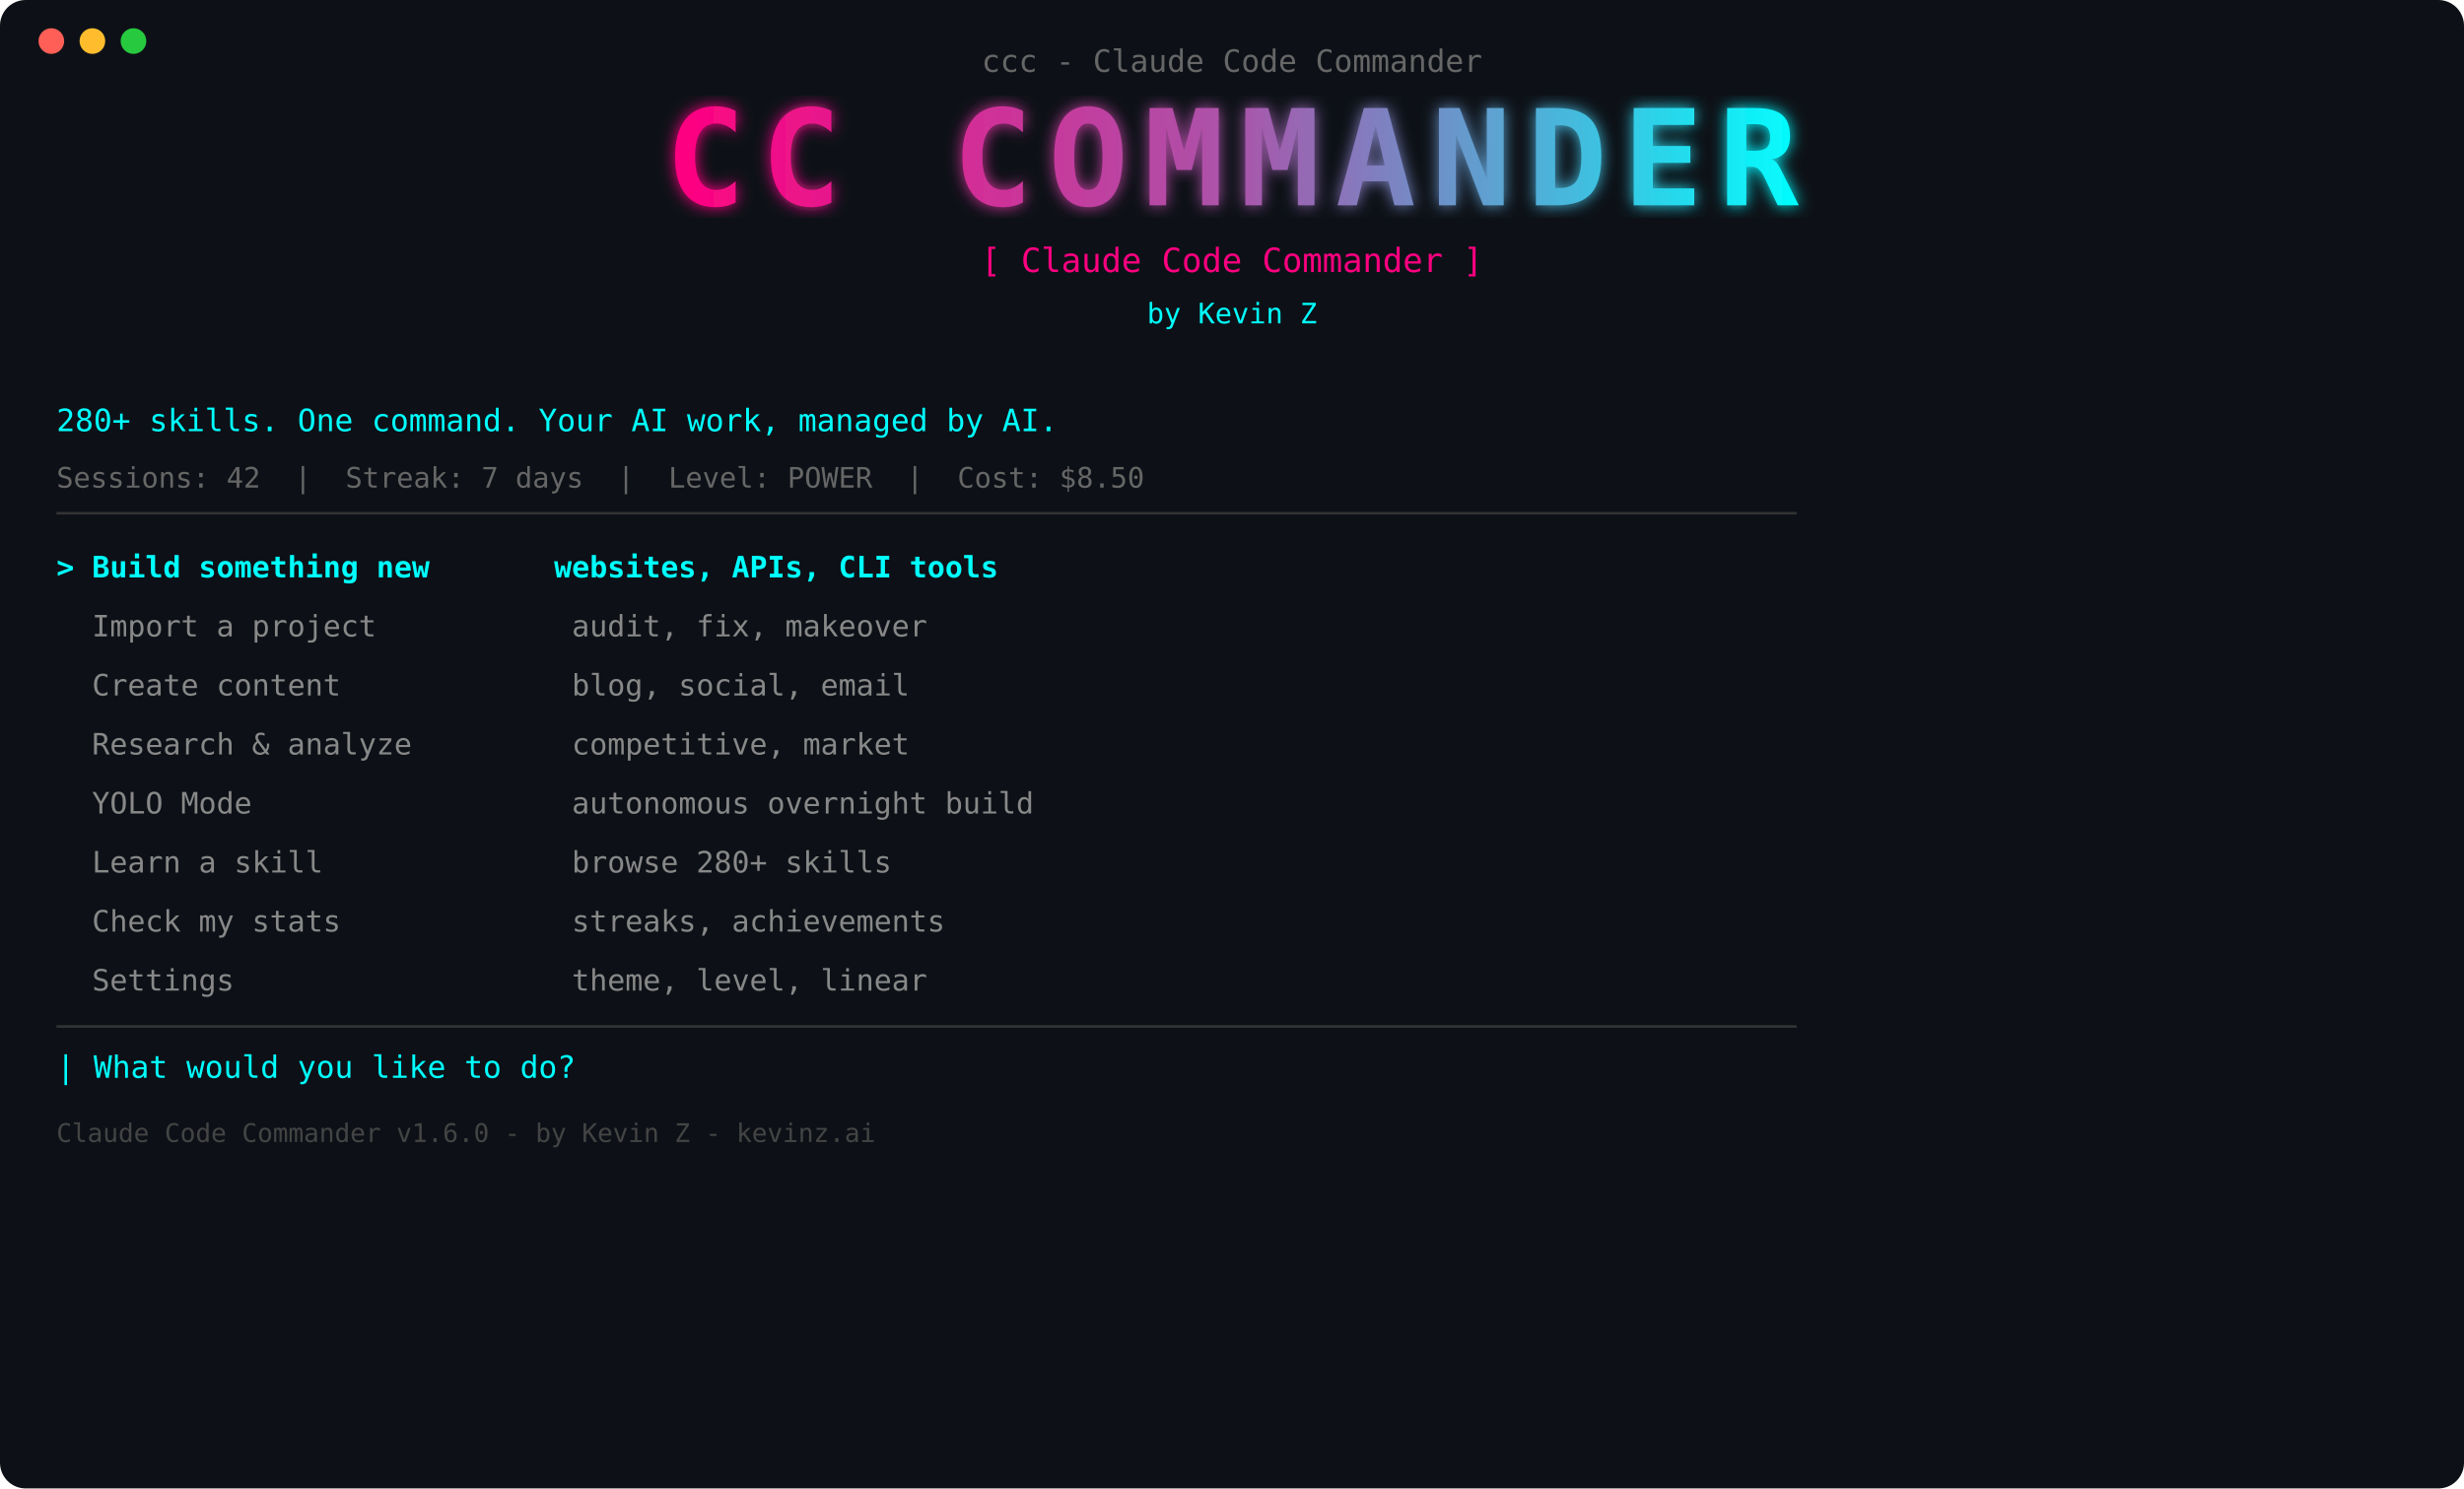
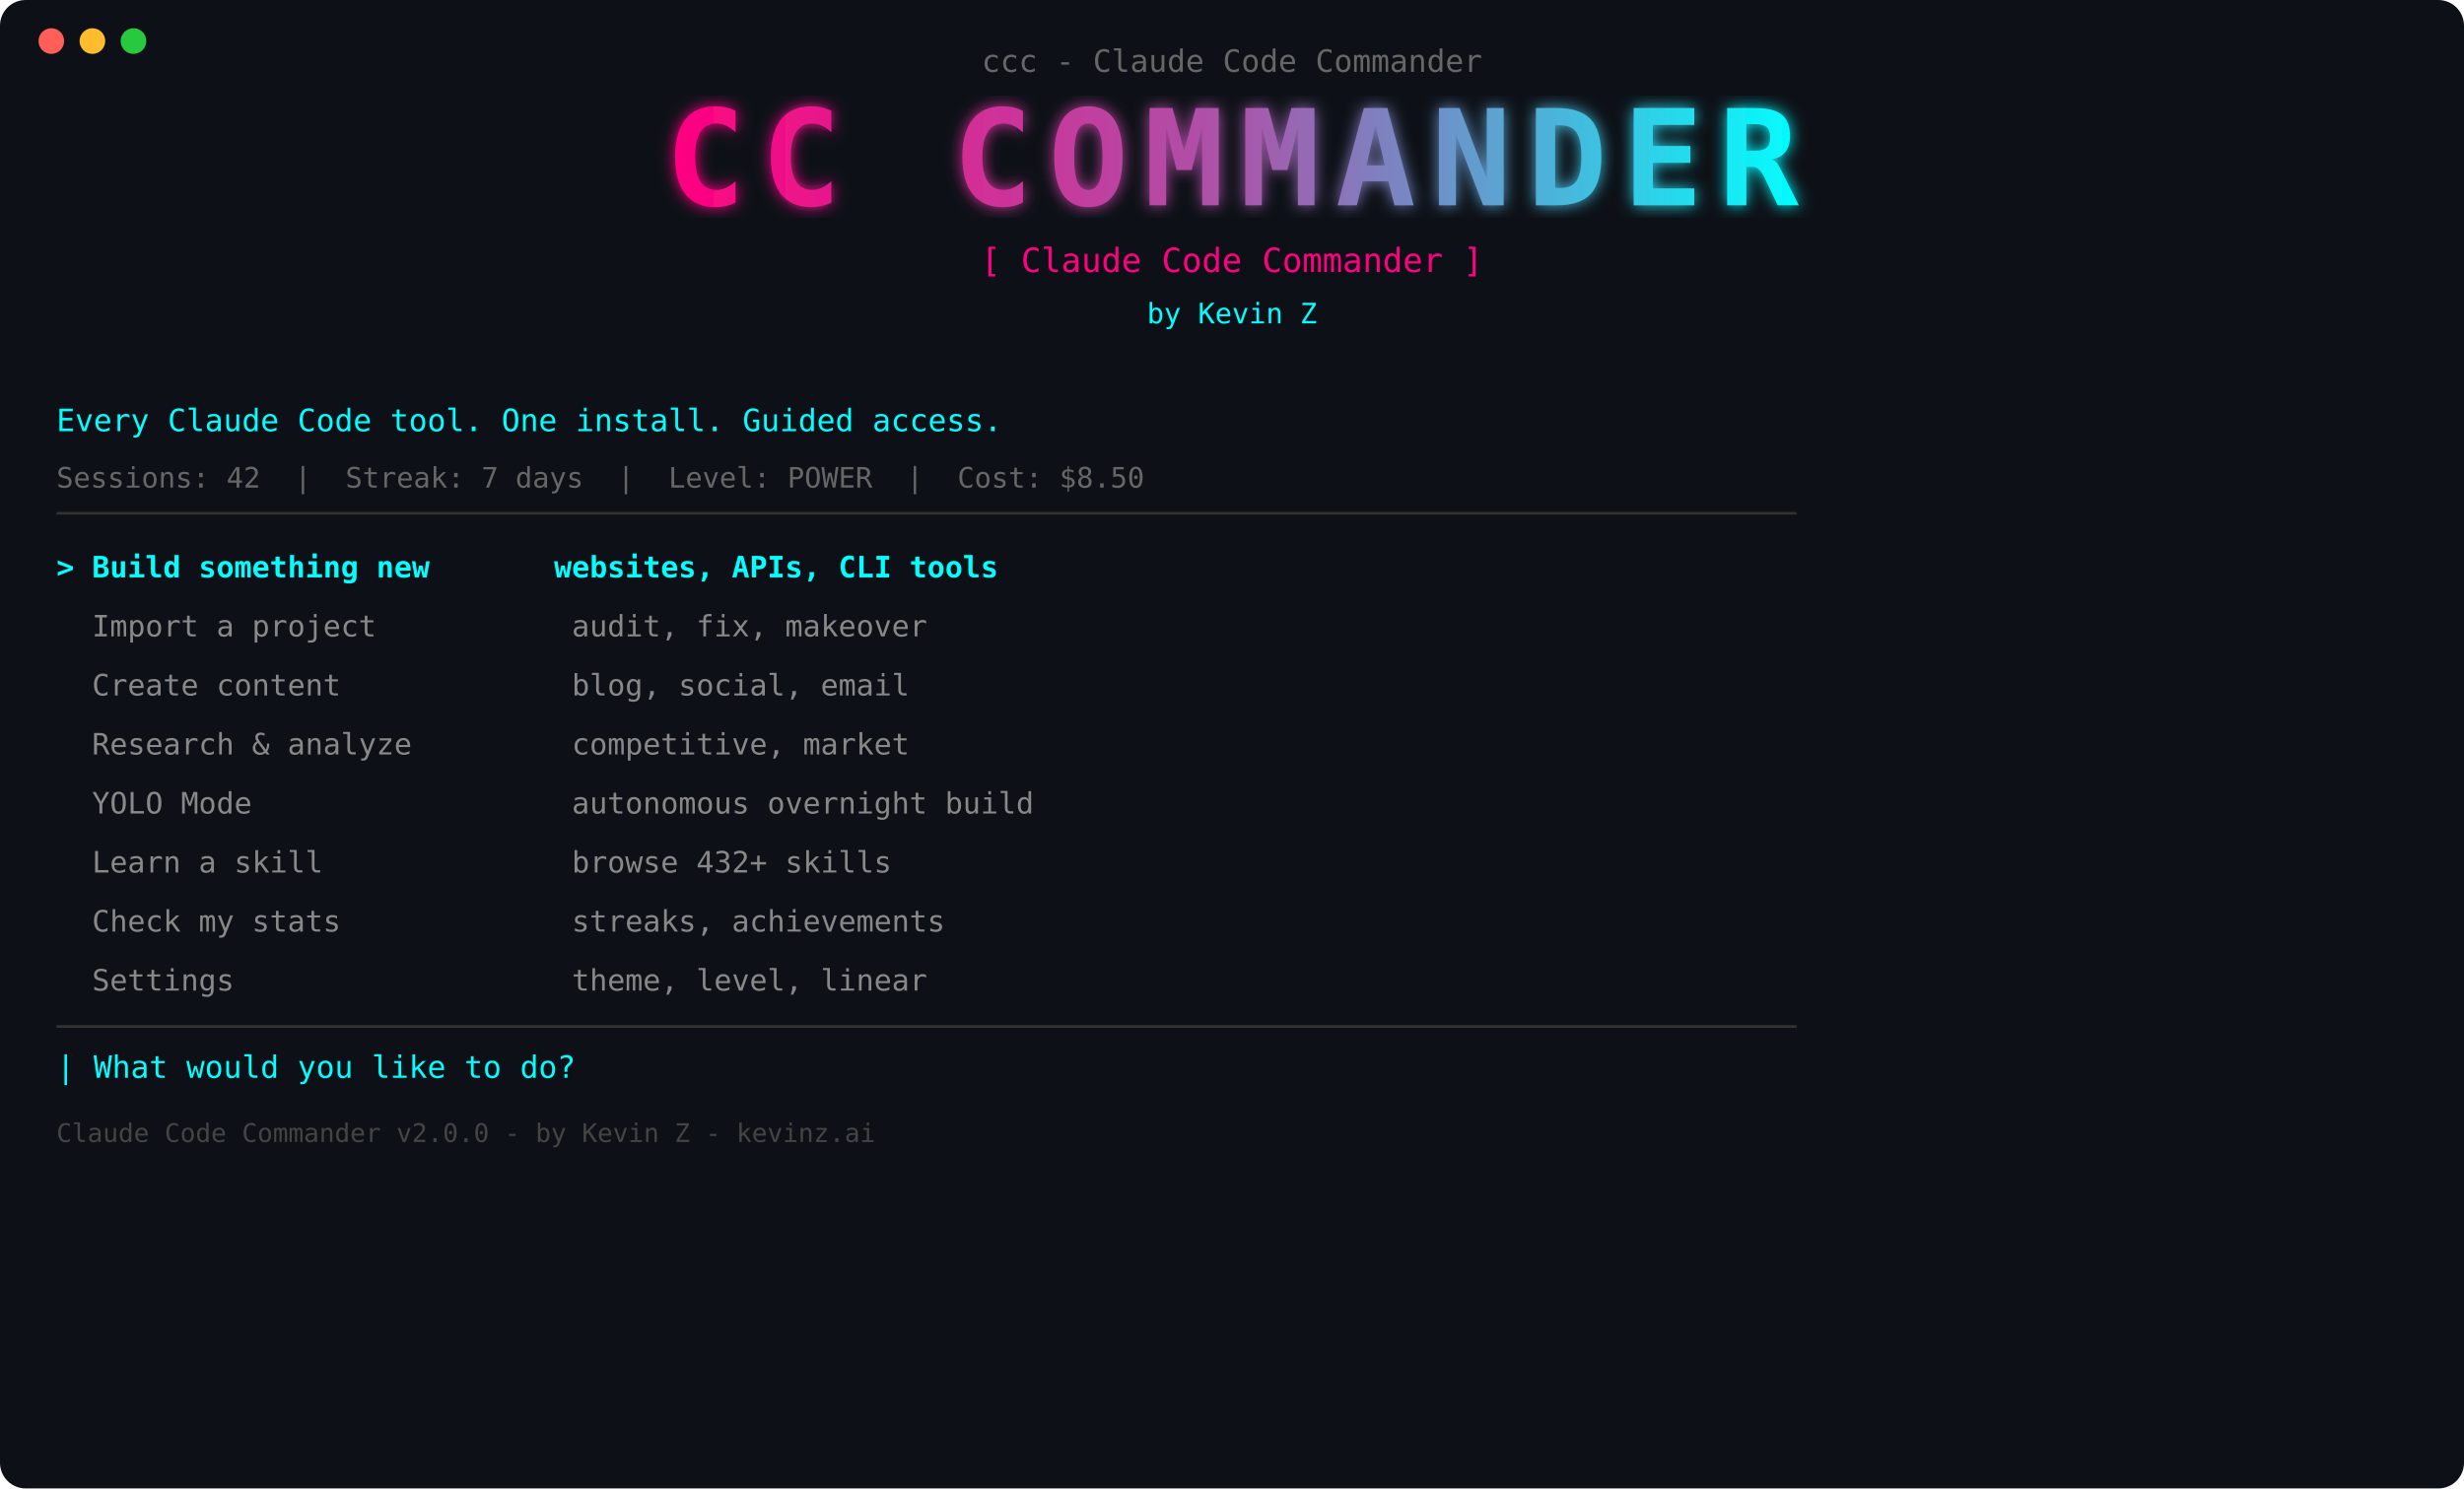
<svg xmlns="http://www.w3.org/2000/svg" width="960" height="580">
  <defs>
    <linearGradient id="g1" x1="0%" y1="0%" x2="100%" y2="0%">
      <stop offset="0%" style="stop-color:#ff0080" />
      <stop offset="100%" style="stop-color:#00ffff" />
    </linearGradient>
    <linearGradient id="g2" x1="0%" y1="0%" x2="0%" y2="100%">
      <stop offset="0%" style="stop-color:#ff0080" />
      <stop offset="100%" style="stop-color:#00ffff" />
    </linearGradient>
    <linearGradient id="banner" x1="0%" y1="0%" x2="100%" y2="0%">
      <stop offset="0%" style="stop-color:#ff0080" />
      <stop offset="25%" style="stop-color:#d52b95" />
      <stop offset="50%" style="stop-color:#aa55aa" />
      <stop offset="75%" style="stop-color:#55aad5" />
      <stop offset="100%" style="stop-color:#00ffff" />
    </linearGradient>
    <filter id="glow">
      <feGaussianBlur stdDeviation="3" result="b" />
      <feMerge>
        <feMergeNode in="b" />
        <feMergeNode in="SourceGraphic" />
      </feMerge>
    </filter>
  </defs>
  <rect width="100%" height="100%" rx="10" fill="#0d1117" />
  <circle cx="20" cy="16" r="5" fill="#ff5f56" />
  <circle cx="36" cy="16" r="5" fill="#ffbd2e" />
  <circle cx="52" cy="16" r="5" fill="#27c93f" />
  <text x="480" text-anchor="middle" y="28" fill="#666" font-family="'SF Mono','Fira Code',monospace" font-size="12" xml:space="preserve">ccc - Claude Code Commander</text>
  <text x="480" text-anchor="middle" y="80" fill="url(#banner)" font-family="'Impact','Arial Black','SF Mono',monospace" font-size="52" font-weight="bold" filter="url(#glow)" letter-spacing="6" xml:space="preserve">CC COMMANDER</text>
  <text x="480" text-anchor="middle" y="106" fill="#ff0080" font-family="'SF Mono','Fira Code',monospace" font-size="13" xml:space="preserve">[ Claude Code Commander ]</text>
  <text x="480" text-anchor="middle" y="126" fill="#00ffff" font-family="'SF Mono','Fira Code',monospace" font-size="11" xml:space="preserve">by Kevin Z</text>
  <line x1="60" y1="140" x2="900" y2="140" stroke="url(#g1)" stroke-width="1" opacity="0.4" />
-   <text x="22" y="168" fill="#00ffff" font-family="'SF Mono','Fira Code',monospace" font-size="12" xml:space="preserve">280+ skills. One command. Your AI work, managed by AI.</text>
+   <text x="22" y="168" fill="#00ffff" font-family="'SF Mono','Fira Code',monospace" font-size="12" xml:space="preserve">Every Claude Code tool. One install. Guided access.</text>
  <text x="22" y="190" fill="#666" font-family="'SF Mono','Fira Code',monospace" font-size="11" xml:space="preserve">Sessions: 42  |  Streak: 7 days  |  Level: POWER  |  Cost: $8.50</text>
  <line x1="22" y1="200" x2="700" y2="200" stroke="#333" stroke-width="1" />
  <text x="22" y="225" fill="#00ffff" font-family="'SF Mono','Fira Code',monospace" font-size="11.5" font-weight="bold" xml:space="preserve">&gt; Build something new       websites, APIs, CLI tools</text>
  <text x="22" y="248" fill="#888" font-family="'SF Mono','Fira Code',monospace" font-size="11.5" xml:space="preserve">  Import a project           audit, fix, makeover</text>
  <text x="22" y="271" fill="#888" font-family="'SF Mono','Fira Code',monospace" font-size="11.5" xml:space="preserve">  Create content             blog, social, email</text>
  <text x="22" y="294" fill="#888" font-family="'SF Mono','Fira Code',monospace" font-size="11.5" xml:space="preserve">  Research &amp; analyze         competitive, market</text>
  <text x="22" y="317" fill="#888" font-family="'SF Mono','Fira Code',monospace" font-size="11.5" xml:space="preserve">  YOLO Mode                  autonomous overnight build</text>
-   <text x="22" y="340" fill="#888" font-family="'SF Mono','Fira Code',monospace" font-size="11.5" xml:space="preserve">  Learn a skill              browse 280+ skills</text>
+   <text x="22" y="340" fill="#888" font-family="'SF Mono','Fira Code',monospace" font-size="11.5" xml:space="preserve">  Learn a skill              browse 432+ skills</text>
  <text x="22" y="363" fill="#888" font-family="'SF Mono','Fira Code',monospace" font-size="11.5" xml:space="preserve">  Check my stats             streaks, achievements</text>
  <text x="22" y="386" fill="#888" font-family="'SF Mono','Fira Code',monospace" font-size="11.5" xml:space="preserve">  Settings                   theme, level, linear</text>
  <line x1="22" y1="400" x2="700" y2="400" stroke="#333" stroke-width="1" />
  <text x="22" y="420" fill="#00ffff" font-family="'SF Mono','Fira Code',monospace" font-size="12" xml:space="preserve">| What would you like to do?</text>
-   <text x="22" y="445" fill="#444" font-family="'SF Mono','Fira Code',monospace" font-size="10" xml:space="preserve">Claude Code Commander v1.6.0 - by Kevin Z - kevinz.ai</text>
+   <text x="22" y="445" fill="#444" font-family="'SF Mono','Fira Code',monospace" font-size="10" xml:space="preserve">Claude Code Commander v2.0.0 - by Kevin Z - kevinz.ai</text>
</svg>
